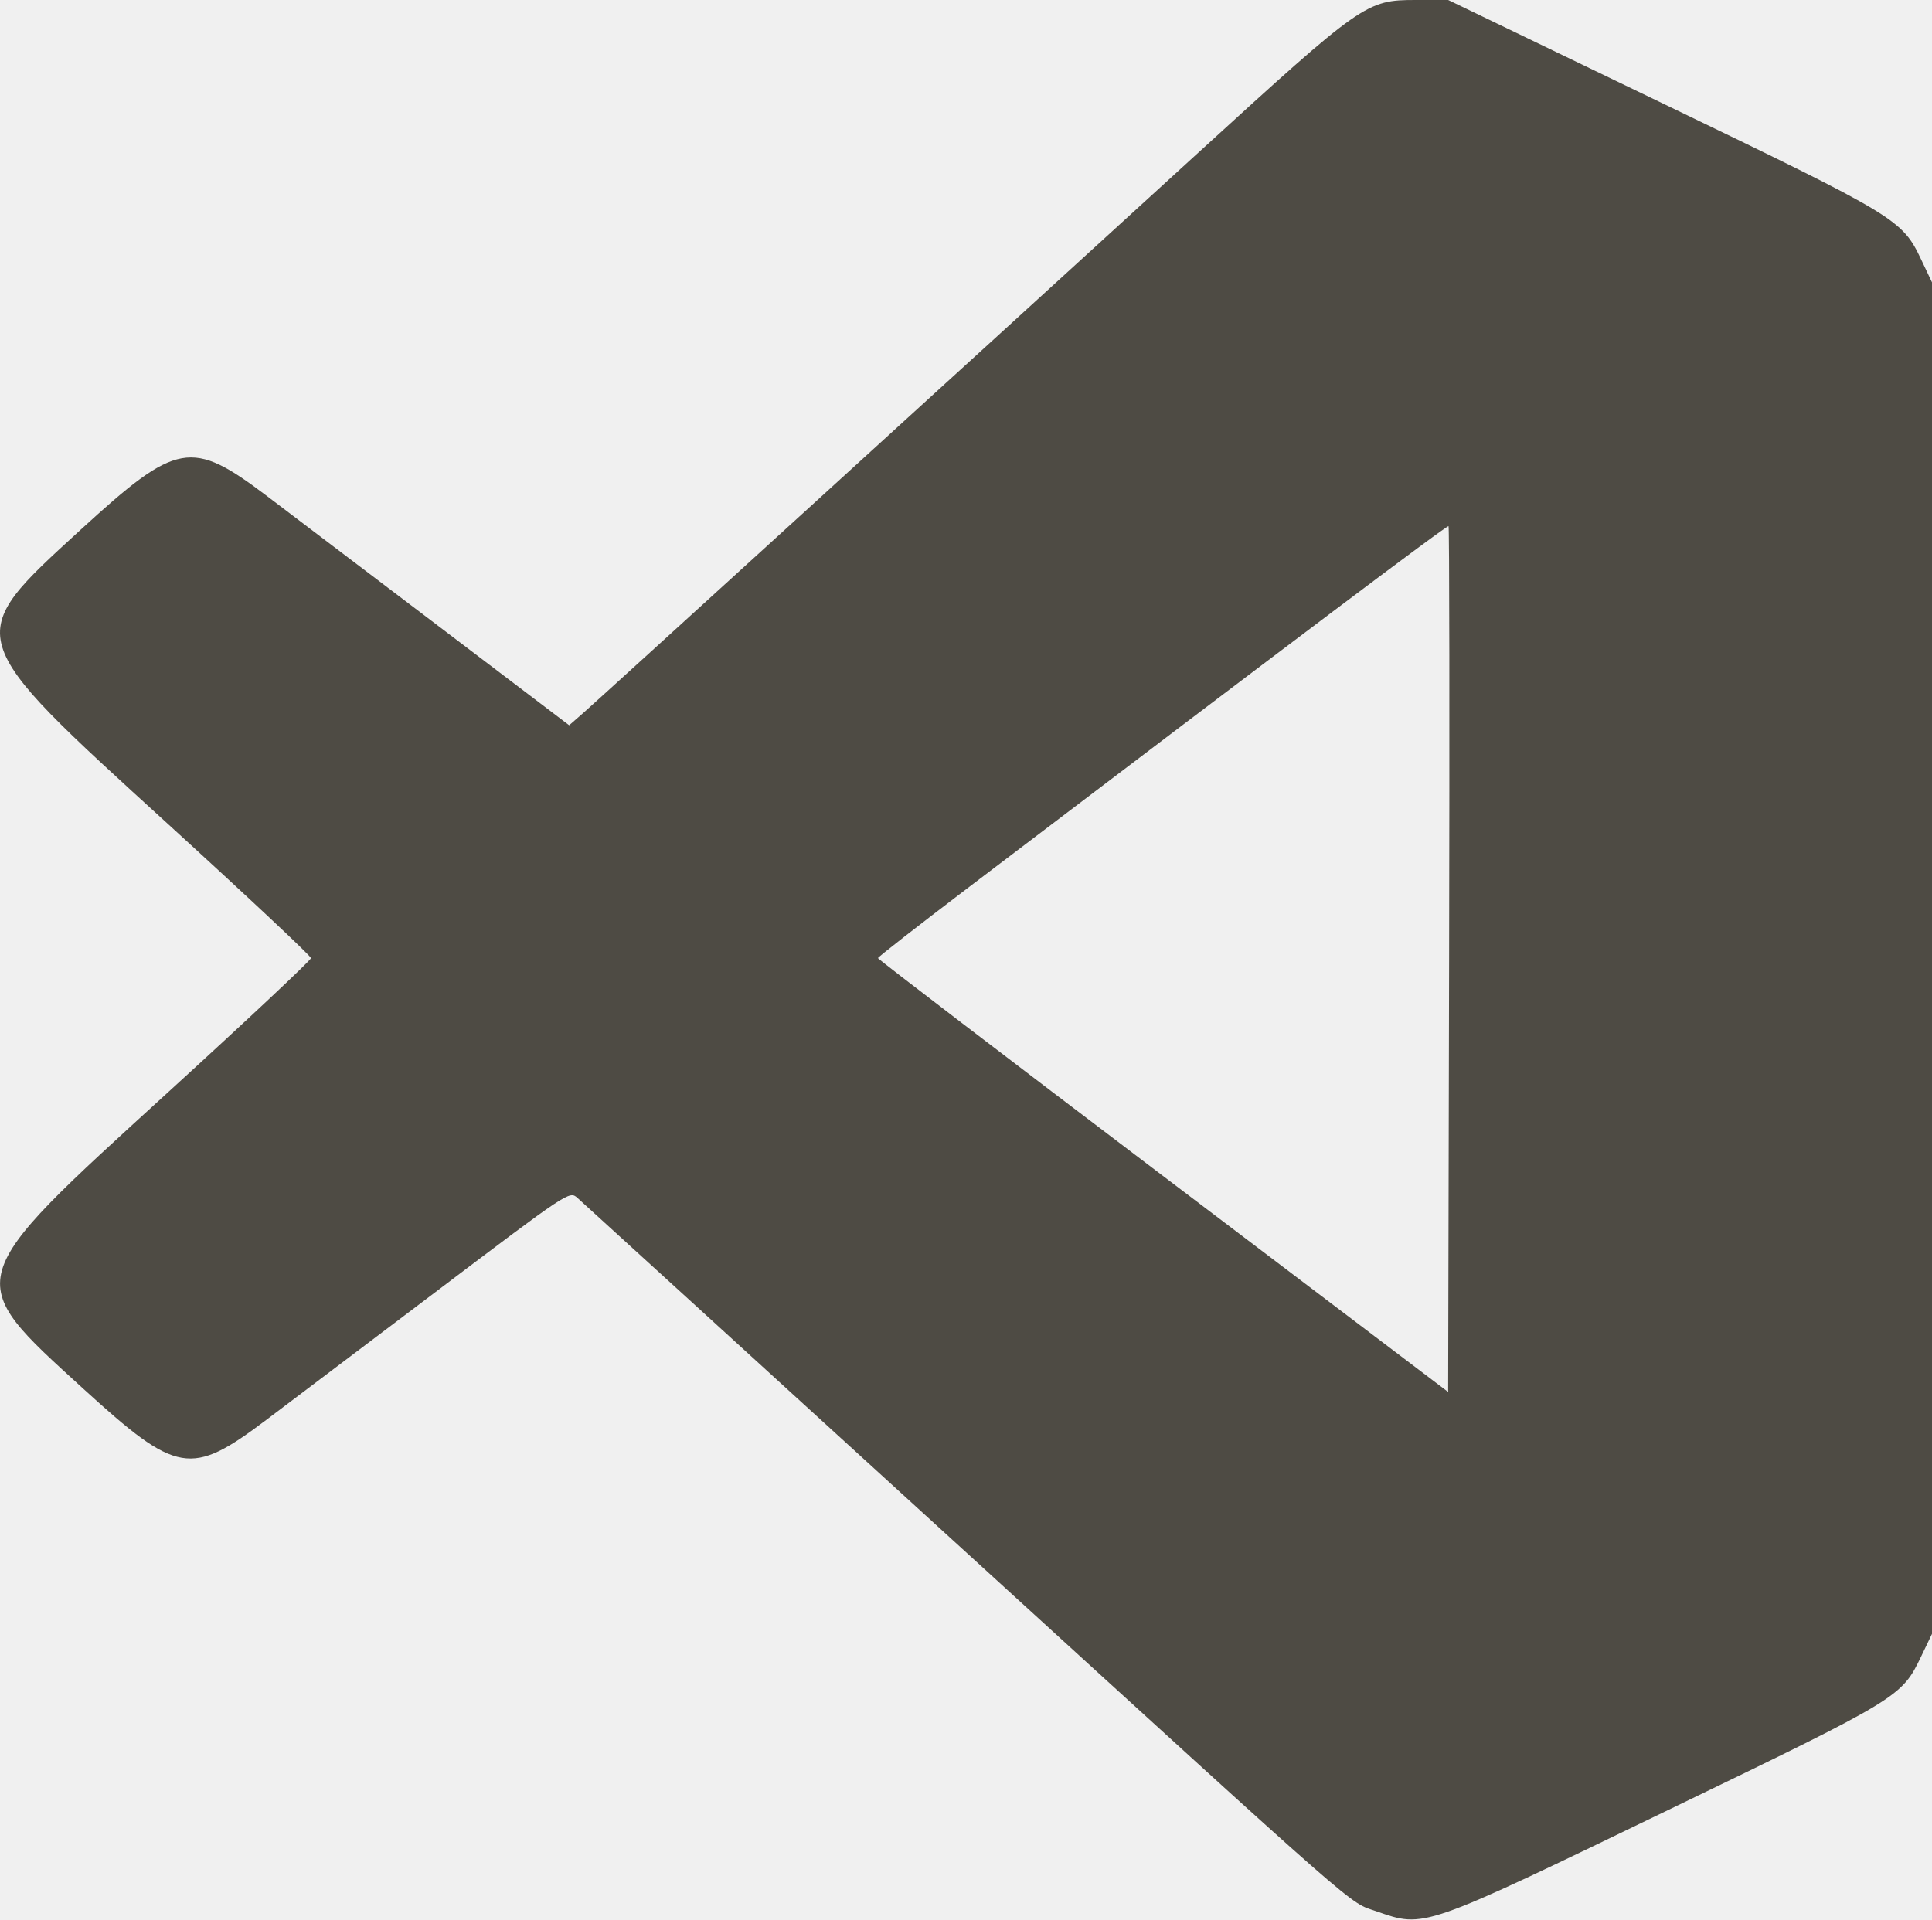
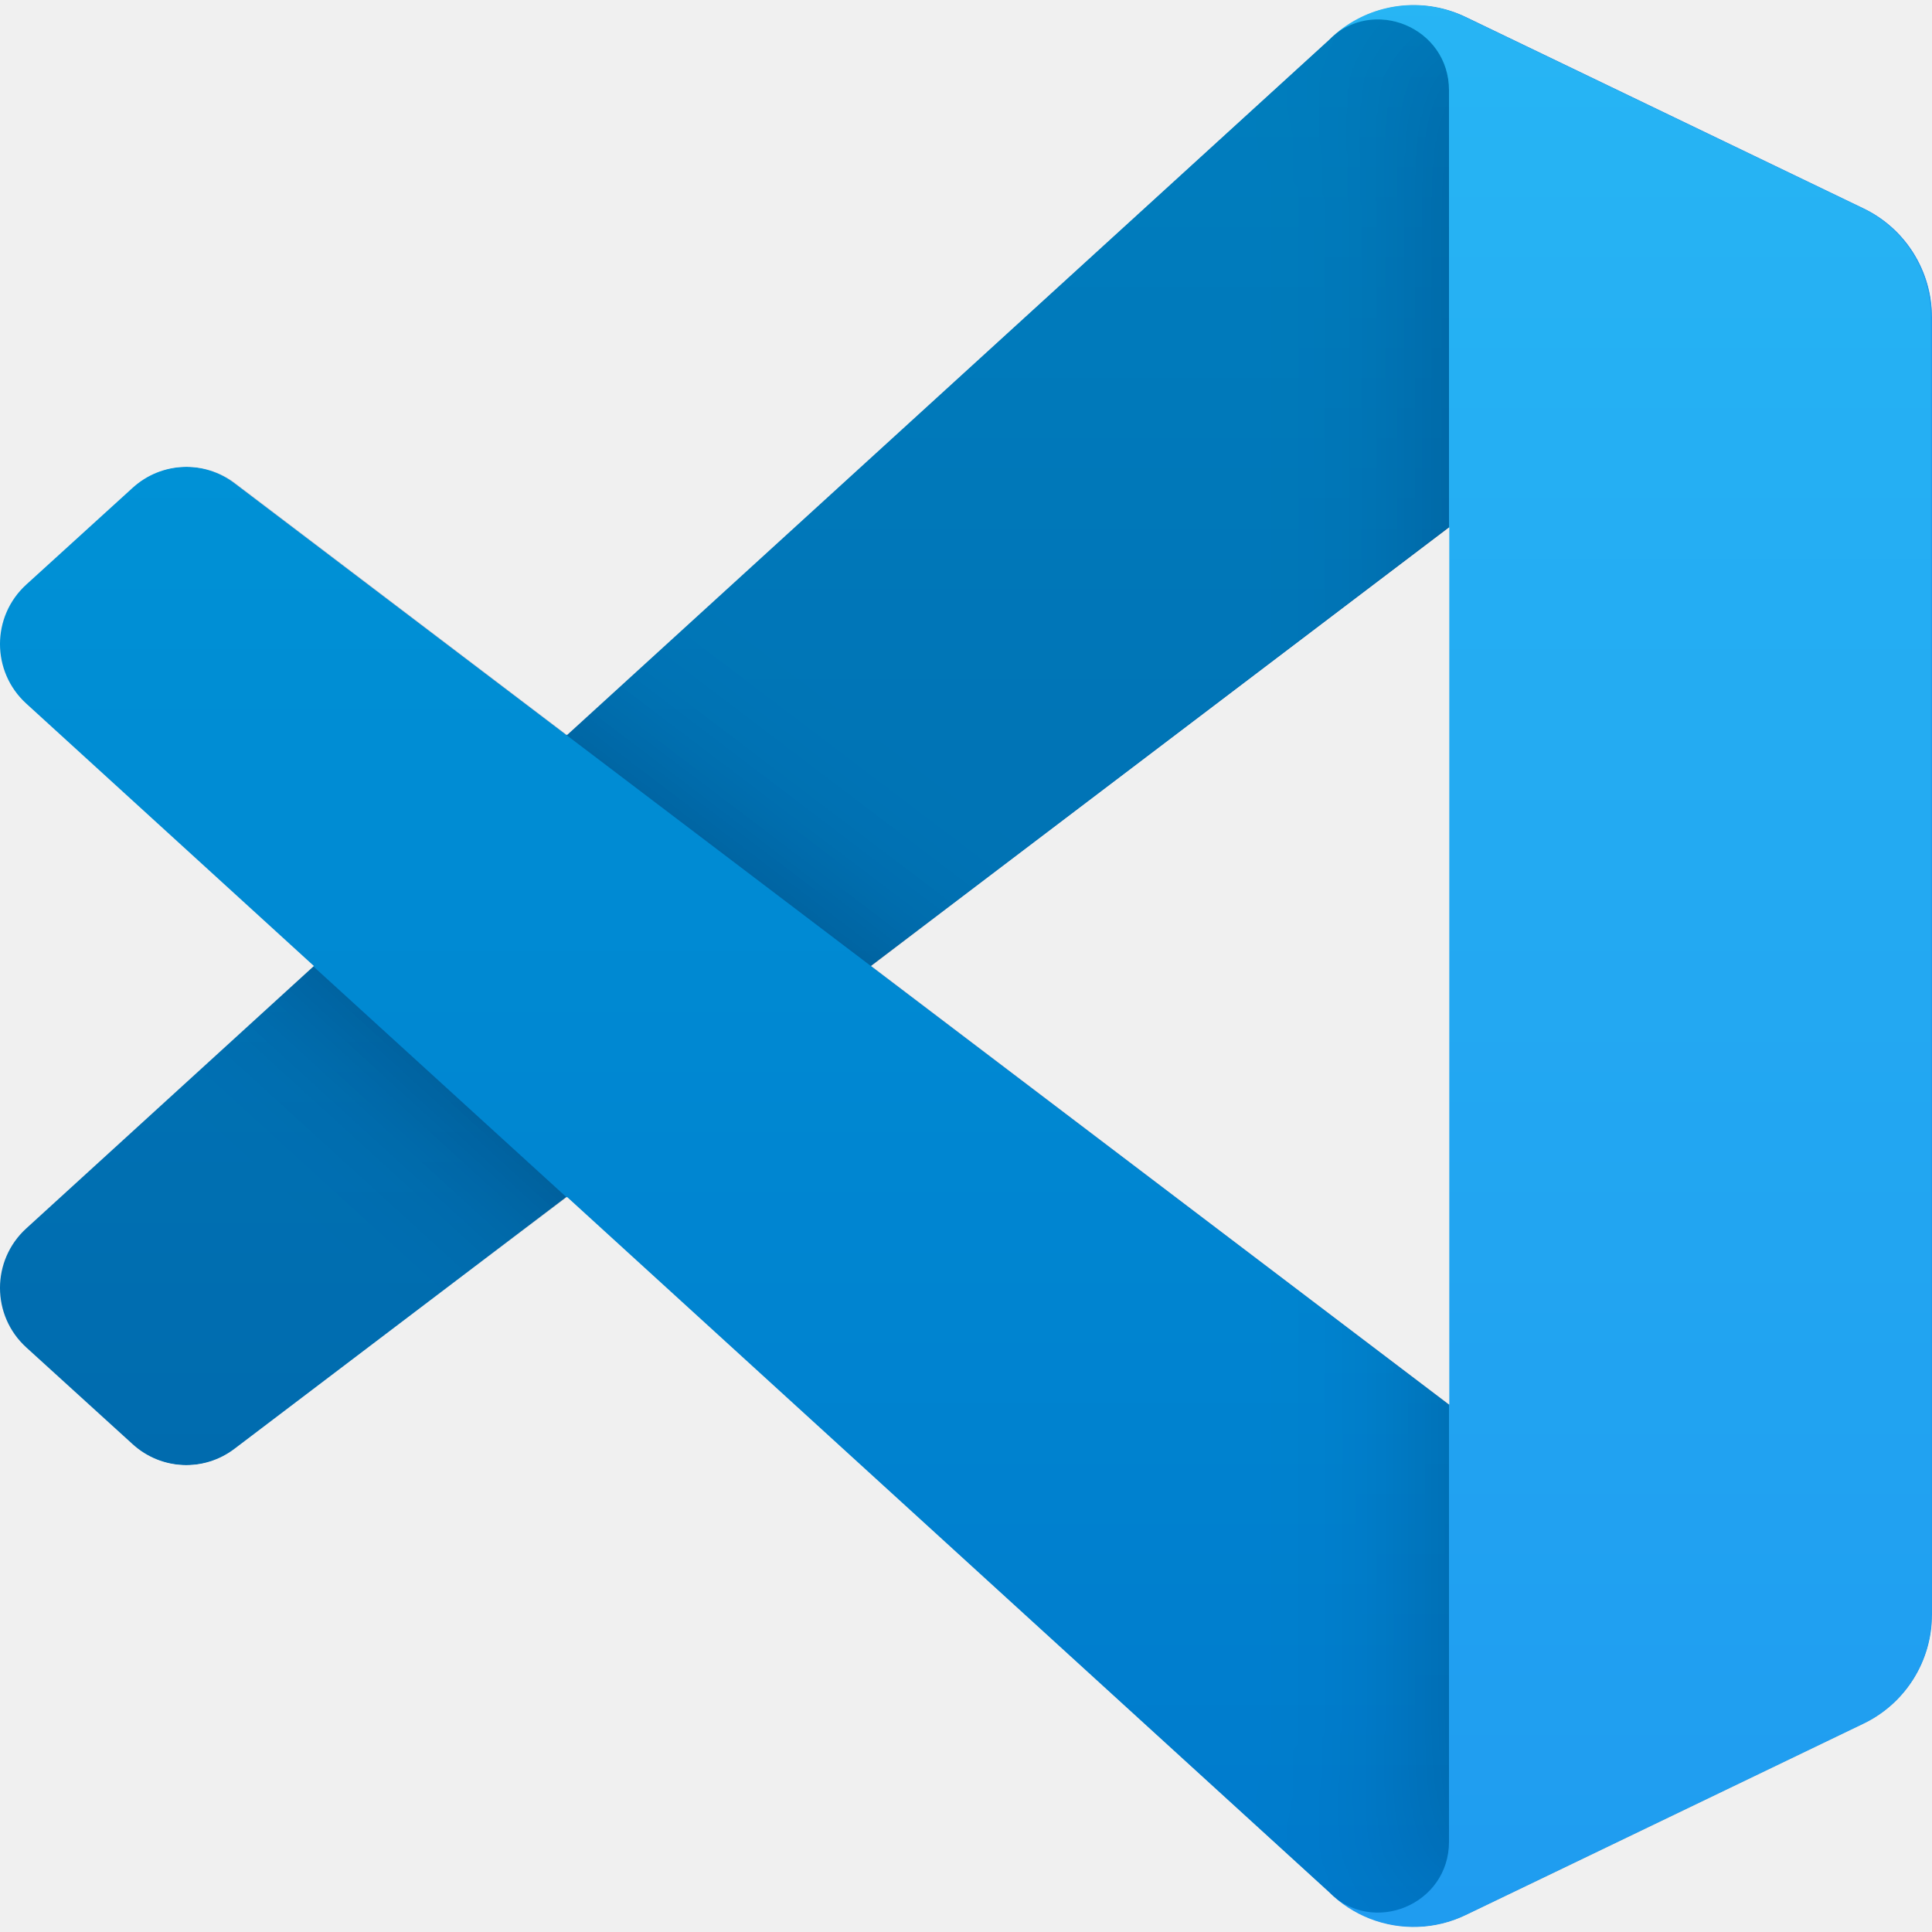
- <svg xmlns="http://www.w3.org/2000/svg" version="1.1" id="svg2" width="513.085" height="509.851" viewBox="0 0 513.085 509.851">
-   <defs id="defs6" />
-   <g id="g8" transform="translate(3.1910765e-7,14.82535)">
-     <path style="fill:#4e4b44;fill-opacity:1" d="m 365.459,492.837 c -7.479,-2.585 -1.874,2.324 -109.976,-96.318 -55.057,-50.239 -101.042,-92.176 -102.188,-93.192 -2.063,-1.83 -2.428,-1.588 -36.896,24.489 -19.147,14.486 -39.709,30.024 -45.693,34.53 -20.037,15.087 -23.612,14.478 -48.572,-8.272 -32.375,-29.508 -32.684,-28.425 22.453,-78.728 20.9,-19.068 38,-35.117 38,-35.666 0,-0.548 -17.1,-16.586 -38,-35.64 -54.94,-50.087 -54.705,-49.293 -23.15,-78.167 25.652,-23.473 29.352,-24.135 49.544,-8.869 5.833,4.41 26.259,19.898 45.39,34.418 l 34.784,26.4 3.716,-3.241 c 3.956,-3.45 100.687,-91.585 163.455,-148.928 43.536,-39.774 44.539,-40.478 57.69,-40.478 h 8.571 l 57,27.485 c 62.369,30.074 63.561,30.795 68.65,41.515 l 2.848,6 v 179.5 179.5 l -2.881,6 c -5.156,10.739 -5.784,11.122 -65.605,40.026 -67.448,32.588 -66.137,32.131 -79.14,27.637 z m 19.232,-367.892 c -0.351,-0.351 -39.076,28.799 -127.838,96.229 -13.032,9.9 -23.695,18.225 -23.697,18.5 -0.002,0.275 34.07,26.318 75.714,57.873 l 75.717,57.373 0.254,-114.786 c 0.14,-63.132 0.072,-114.968 -0.15,-115.19 z" id="path293" />
+ <svg xmlns="http://www.w3.org/2000/svg" width="100" height="100" viewBox="0 0 100 100" fill="none">
+   <mask id="mask0" mask-type="alpha" maskUnits="userSpaceOnUse" x="0" y="0" width="100" height="100">
+     <path fill-rule="evenodd" clip-rule="evenodd" d="M70.912 99.317C72.487 99.931 74.283 99.891 75.873 99.126L96.461 89.22C98.624 88.179 100 85.989 100 83.587V16.413C100 14.011 98.624 11.822 96.461 10.781L75.873 0.874C73.786 -0.13 71.345 0.116 69.513 1.447C69.252 1.637 69.003 1.849 68.769 2.083L29.355 38.041L12.187 25.01C10.589 23.797 8.354 23.896 6.869 25.246L1.363 30.255C-0.453 31.906 -0.455 34.763 1.359 36.417L16.247 50L1.359 63.583C-0.455 65.237 -0.453 68.094 1.363 69.745L6.869 74.754C8.354 76.104 10.589 76.204 12.187 74.99L29.355 61.959L68.769 97.917C69.392 98.541 70.125 99.01 70.912 99.317ZM75.015 27.299L45.109 50L75.015 72.701V27.299Z" fill="white" />
+   </mask>
+   <g mask="url(#mask0)">
+     <path d="M96.461 10.796L75.857 0.876C73.472 -0.273 70.622 0.212 68.75 2.083L1.299 63.583C-0.516 65.237 -0.514 68.094 1.303 69.745L6.813 74.754C8.298 76.104 10.535 76.204 12.134 74.99L93.361 13.37C96.086 11.303 100 13.246 100 16.667V16.427C100 14.027 98.625 11.838 96.461 10.796Z" fill="#0065A9" />
+     <g filter="url(#filter0_d)">
+       <path d="M96.461 89.204L75.857 99.124C73.472 100.273 70.622 99.788 68.75 97.917L1.299 36.417C-0.516 34.763 -0.514 31.906 1.303 30.255L6.813 25.246C8.298 23.896 10.535 23.796 12.134 25.009L93.361 86.63C96.086 88.697 100 86.754 100 83.333V83.573C100 85.974 98.625 88.162 96.461 89.204Z" fill="#007ACC" />
+     </g>
+     <g filter="url(#filter1_d)">
+       <path d="M75.858 99.126C73.472 100.274 70.622 99.788 68.75 97.917C71.056 100.223 75 98.59 75 95.328V4.672C75 1.41 71.056 -0.223 68.75 2.083C70.622 0.211 73.472 -0.274 75.858 0.874L96.459 10.781C98.623 11.822 100 14.011 100 16.413V83.587C100 85.989 98.623 88.179 96.459 89.22L75.858 99.126Z" fill="#1F9CF0" />
+     </g>
+     <g style="mix-blend-mode:overlay" opacity="0.25">
+       <path fill-rule="evenodd" clip-rule="evenodd" d="M70.851 99.317C72.426 99.931 74.222 99.891 75.812 99.126L96.4 89.22C98.563 88.179 99.939 85.989 99.939 83.587V16.413C99.939 14.011 98.564 11.822 96.4 10.781L75.812 0.874C73.725 -0.13 71.284 0.116 69.453 1.447C69.191 1.637 68.942 1.849 68.708 2.083L29.294 38.041L12.126 25.01C10.528 23.796 8.293 23.896 6.809 25.246L1.302 30.255C-0.513 31.906 -0.515 34.763 1.298 36.417L16.186 50L1.298 63.583C-0.515 65.237 -0.513 68.094 1.302 69.745L6.809 74.754C8.293 76.104 10.528 76.204 12.126 74.99L29.294 61.959L68.708 97.917C69.332 98.54 70.064 99.01 70.851 99.317ZM74.954 27.299L45.048 50L74.954 72.701V27.299Z" fill="url(#paint0_linear)" />
+     </g>
  </g>
+   <defs>
+     <filter id="filter0_d" x="-8.394" y="15.829" width="116.727" height="92.246" filterUnits="userSpaceOnUse" color-interpolation-filters="sRGB">
+       <feFlood flood-opacity="0" result="BackgroundImageFix" />
+       <feColorMatrix in="SourceAlpha" type="matrix" values="0 0 0 0 0 0 0 0 0 0 0 0 0 0 0 0 0 0 127 0" />
+       <feOffset />
+       <feGaussianBlur stdDeviation="4.167" />
+       <feColorMatrix type="matrix" values="0 0 0 0 0 0 0 0 0 0 0 0 0 0 0 0 0 0 0.25 0" />
+       <feBlend mode="overlay" in2="BackgroundImageFix" result="effect1_dropShadow" />
+       <feBlend mode="normal" in="SourceGraphic" in2="effect1_dropShadow" result="shape" />
+     </filter>
+     <filter id="filter1_d" x="60.417" y="-8.076" width="47.917" height="116.151" filterUnits="userSpaceOnUse" color-interpolation-filters="sRGB">
+       <feFlood flood-opacity="0" result="BackgroundImageFix" />
+       <feColorMatrix in="SourceAlpha" type="matrix" values="0 0 0 0 0 0 0 0 0 0 0 0 0 0 0 0 0 0 127 0" />
+       <feOffset />
+       <feGaussianBlur stdDeviation="4.167" />
+       <feColorMatrix type="matrix" values="0 0 0 0 0 0 0 0 0 0 0 0 0 0 0 0 0 0 0.25 0" />
+       <feBlend mode="overlay" in2="BackgroundImageFix" result="effect1_dropShadow" />
+       <feBlend mode="normal" in="SourceGraphic" in2="effect1_dropShadow" result="shape" />
+     </filter>
+     <linearGradient id="paint0_linear" x1="49.939" y1="0.258" x2="49.939" y2="99.742" gradientUnits="userSpaceOnUse">
+       <stop stop-color="white" />
+       <stop offset="1" stop-color="white" stop-opacity="0" />
+     </linearGradient>
+   </defs>
</svg>
